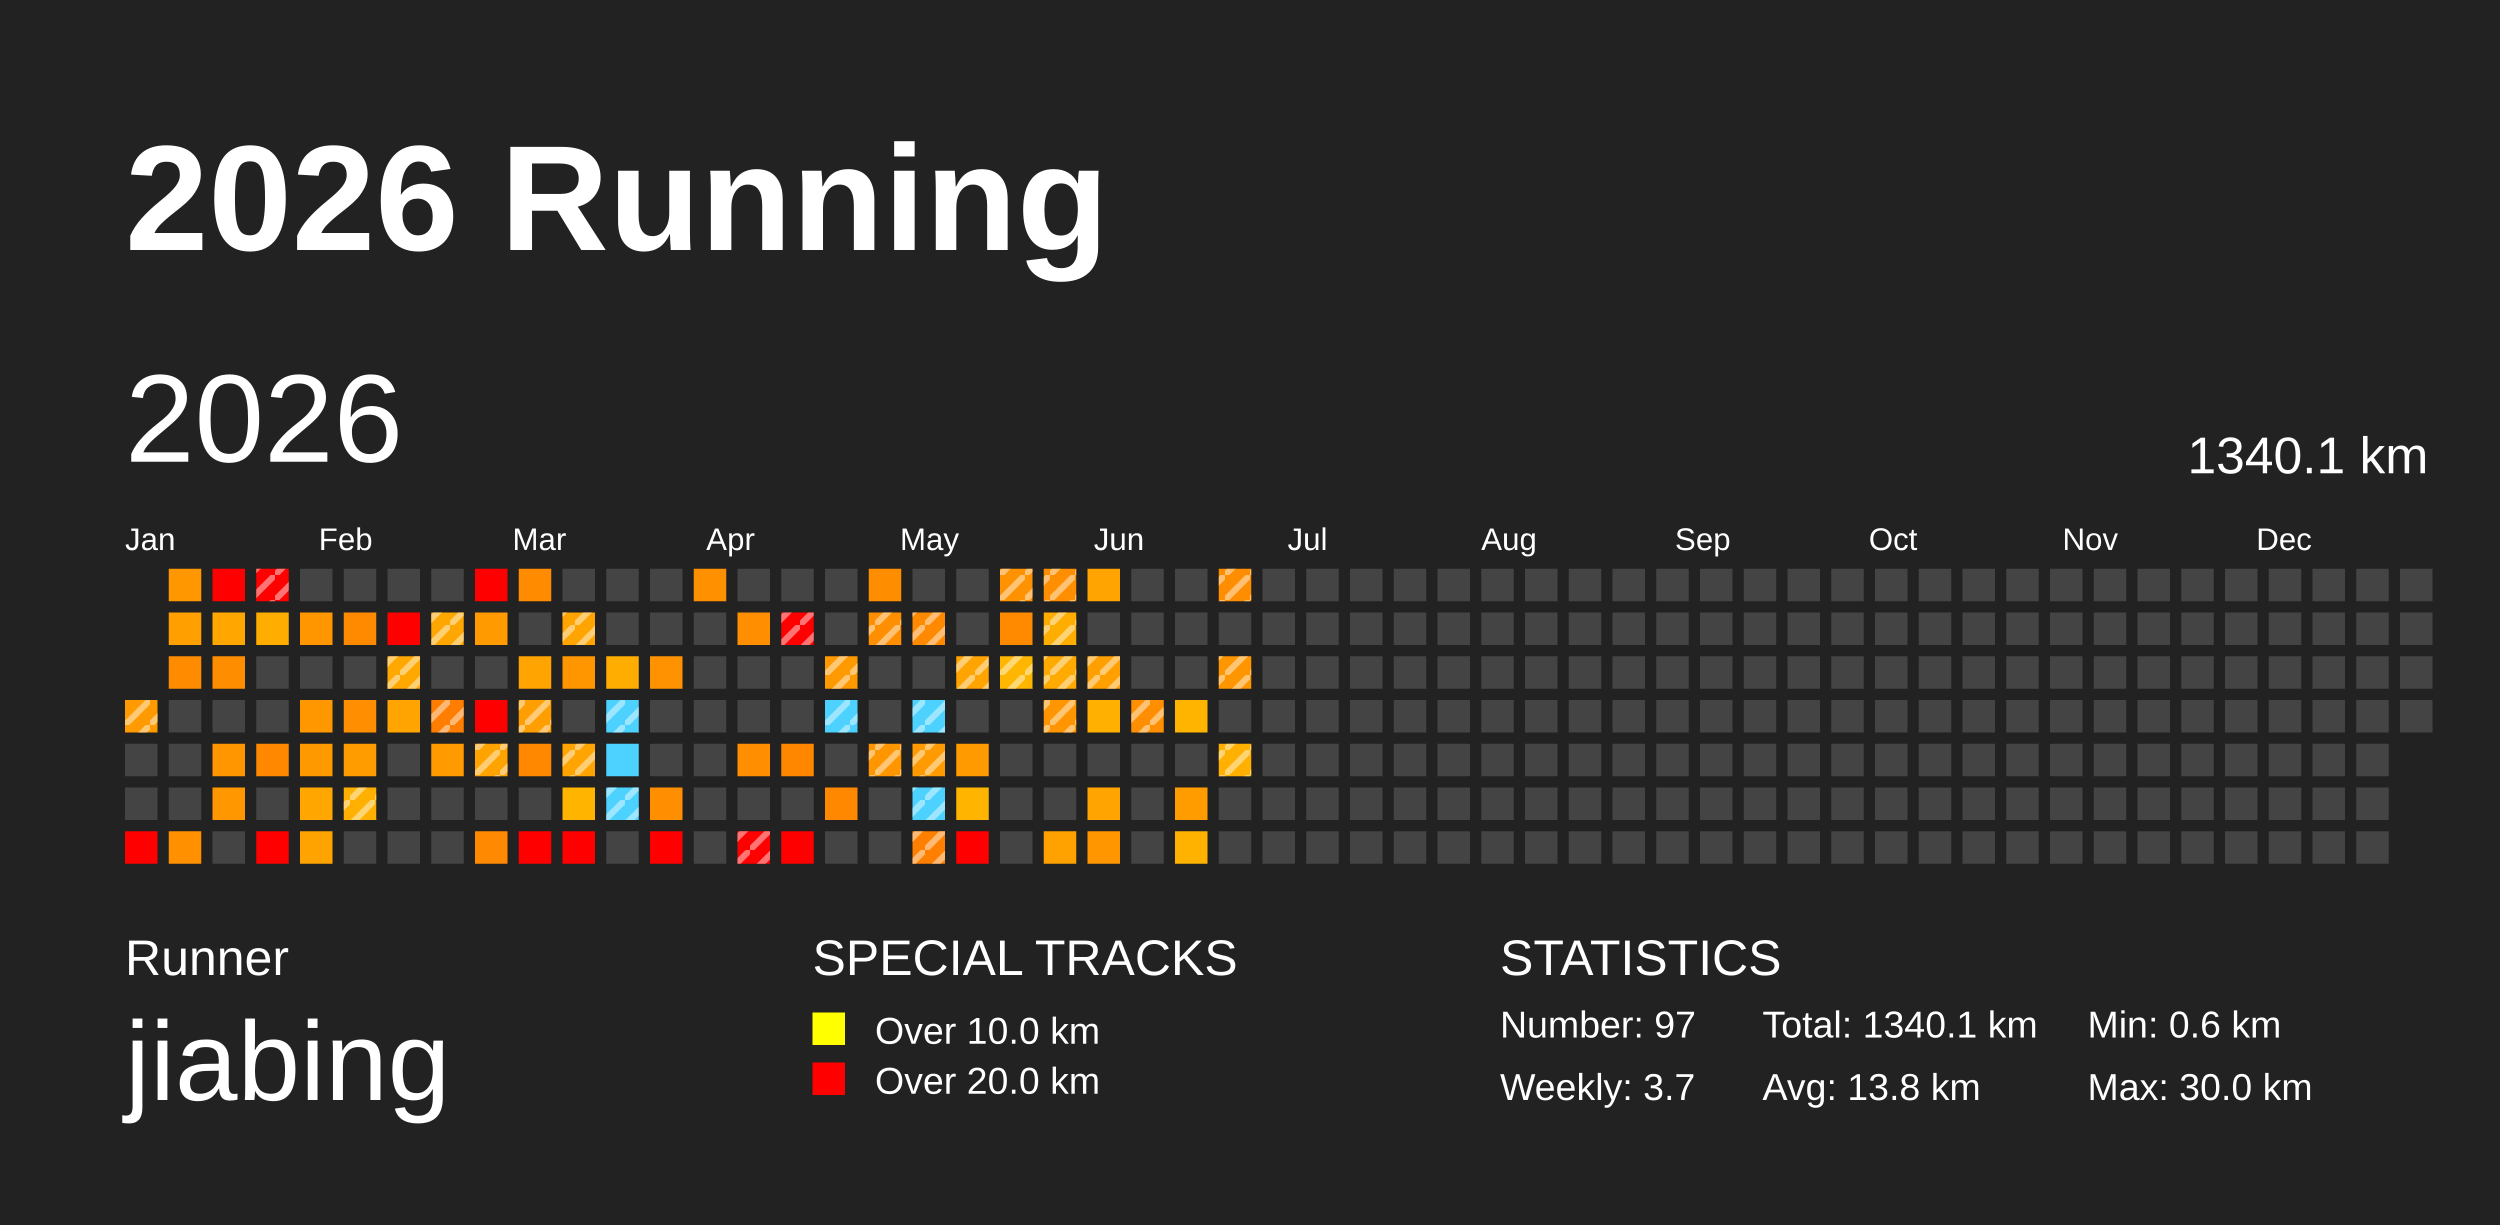
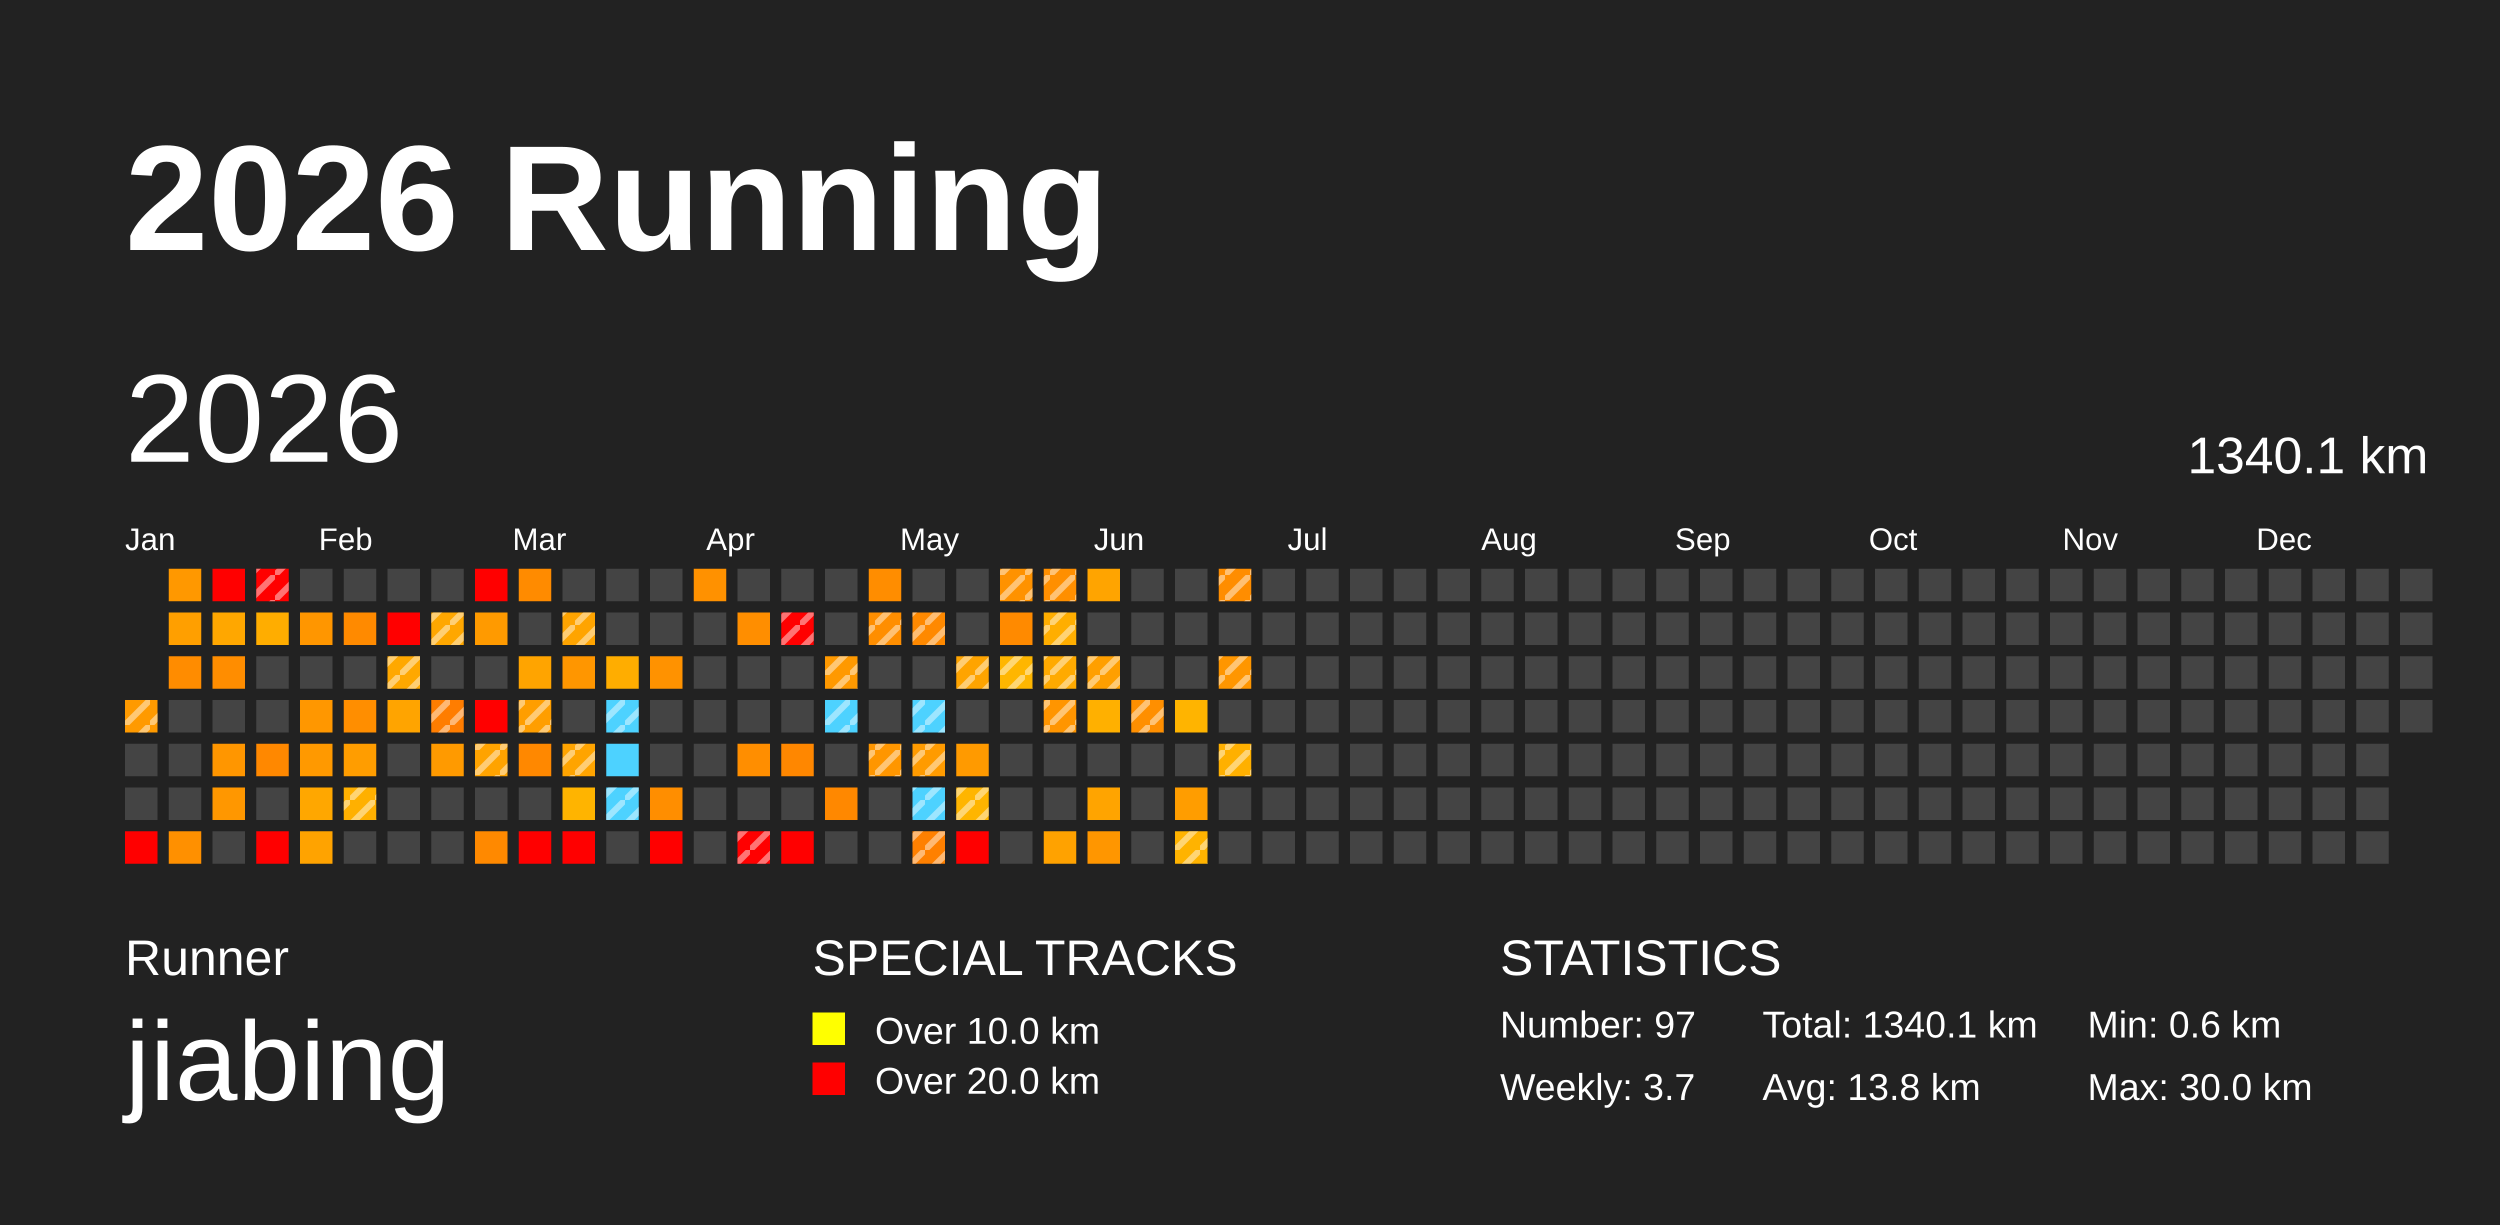
<svg xmlns="http://www.w3.org/2000/svg" baseProfile="full" height="98mm" version="1.1" viewBox="0,0,200,98" width="200mm">
  <defs>
    <pattern height="2" id="indoor-stripe" patternUnits="userSpaceOnUse" width="2">
      <line stroke="white" stroke-opacity="0.45" stroke-width="0.5" x1="0" x2="2" y1="2" y2="0" />
    </pattern>
  </defs>
  <rect fill="#222222" height="98" width="200" x="0" y="0" />
  <text fill="#FFFFFF" style="font-size:12px; font-family:Arial; font-weight:bold;" x="10" y="20">2026 Running</text>
  <text fill="#FFFFFF" style="font-size:4px; font-family:Arial" x="10" y="78">Runner</text>
  <text fill="#FFFFFF" style="font-size:9px; font-family:Arial" x="10" y="88">jiabing</text>
  <text fill="#FFFFFF" style="font-size:4px; font-family:Arial" x="65" y="78">SPECIAL TRACKS</text>
  <rect fill="yellow" height="2.6" width="2.6" x="65" y="81" />
  <text fill="#FFFFFF" style="font-size:3px; font-family:Arial" x="70" y="83.5">Over 10.0 km</text>
  <rect fill="red" height="2.6" width="2.6" x="65" y="85" />
  <text fill="#FFFFFF" style="font-size:3px; font-family:Arial" x="70" y="87.5">Over 20.0 km</text>
  <text fill="#FFFFFF" style="font-size:4px; font-family:Arial" x="120" y="78">STATISTICS</text>
  <text fill="#FFFFFF" style="font-size:3px; font-family:Arial" x="120" y="83">Number: 97</text>
  <text fill="#FFFFFF" style="font-size:3px; font-family:Arial" x="120" y="88">Weekly: 3.7</text>
  <text fill="#FFFFFF" style="font-size:3px; font-family:Arial" x="141" y="83">Total: 1340.1 km</text>
  <text fill="#FFFFFF" style="font-size:3px; font-family:Arial" x="141" y="88">Avg: 13.8 km</text>
  <text fill="#FFFFFF" style="font-size:3px; font-family:Arial" x="167" y="83">Min: 0.6 km</text>
  <text fill="#FFFFFF" style="font-size:3px; font-family:Arial" x="167" y="88">Max: 30.0 km</text>
  <text dominant-baseline="hanging" fill="#FFFFFF" style="font-size:10.0px; font-family:Arial;" x="10" y="30">2026</text>
  <text dominant-baseline="hanging" fill="#FFFFFF" style="font-size:4.125px; font-family:Arial;" x="175" y="35">1340.1 km</text>
  <text fill="#FFFFFF" style="font-size:2.5px; font-family:Arial" x="10.0" y="44">Jan</text>
  <text fill="#FFFFFF" style="font-size:2.5px; font-family:Arial" x="25.5" y="44">Feb</text>
  <text fill="#FFFFFF" style="font-size:2.5px; font-family:Arial" x="41.0" y="44">Mar</text>
  <text fill="#FFFFFF" style="font-size:2.5px; font-family:Arial" x="56.5" y="44">Apr</text>
  <text fill="#FFFFFF" style="font-size:2.5px; font-family:Arial" x="72.0" y="44">May</text>
  <text fill="#FFFFFF" style="font-size:2.5px; font-family:Arial" x="87.5" y="44">Jun</text>
  <text fill="#FFFFFF" style="font-size:2.5px; font-family:Arial" x="103.0" y="44">Jul</text>
  <text fill="#FFFFFF" style="font-size:2.5px; font-family:Arial" x="118.5" y="44">Aug</text>
  <text fill="#FFFFFF" style="font-size:2.5px; font-family:Arial" x="134.0" y="44">Sep</text>
  <text fill="#FFFFFF" style="font-size:2.5px; font-family:Arial" x="149.5" y="44">Oct</text>
  <text fill="#FFFFFF" style="font-size:2.5px; font-family:Arial" x="165.0" y="44">Nov</text>
  <text fill="#FFFFFF" style="font-size:2.5px; font-family:Arial" x="180.5" y="44">Dec</text>
  <rect fill="#ff9a00" height="2.6" width="2.6" x="10.0" y="56.0" />
  <rect fill="url(#indoor-stripe)" height="2.6" style="pointer-events: none;" width="2.6" x="10.0" y="56.0" />
  <rect fill="#444444" height="2.6" width="2.6" x="10.0" y="59.5" />
  <rect fill="#444444" height="2.6" width="2.6" x="10.0" y="63.0" />
  <rect fill="red" height="2.6" width="2.6" x="10.0" y="66.5" />
  <rect fill="#ff9800" height="2.6" width="2.6" x="13.5" y="45.5" />
  <rect fill="#ff9f00" height="2.6" width="2.6" x="13.5" y="49.0" />
  <rect fill="#ff8c00" height="2.6" width="2.6" x="13.5" y="52.5" />
  <rect fill="#444444" height="2.6" width="2.6" x="13.5" y="56.0" />
  <rect fill="#444444" height="2.6" width="2.6" x="13.5" y="59.5" />
  <rect fill="#444444" height="2.6" width="2.6" x="13.5" y="63.0" />
  <rect fill="#ff9000" height="2.6" width="2.6" x="13.5" y="66.5" />
  <rect fill="red" height="2.6" width="2.6" x="17.0" y="45.5" />
  <rect fill="#ffa700" height="2.6" width="2.6" x="17.0" y="49.0" />
  <rect fill="#ff8d00" height="2.6" width="2.6" x="17.0" y="52.5" />
  <rect fill="#444444" height="2.6" width="2.6" x="17.0" y="56.0" />
  <rect fill="#ff9600" height="2.6" width="2.6" x="17.0" y="59.5" />
  <rect fill="#ff9700" height="2.6" width="2.6" x="17.0" y="63.0" />
  <rect fill="#444444" height="2.6" width="2.6" x="17.0" y="66.5" />
  <rect fill="red" height="2.6" width="2.6" x="20.5" y="45.5" />
  <rect fill="url(#indoor-stripe)" height="2.6" style="pointer-events: none;" width="2.6" x="20.5" y="45.5" />
  <rect fill="#ffad00" height="2.6" width="2.6" x="20.5" y="49.0" />
  <rect fill="#444444" height="2.6" width="2.6" x="20.5" y="52.5" />
  <rect fill="#444444" height="2.6" width="2.6" x="20.5" y="56.0" />
  <rect fill="#ff8800" height="2.6" width="2.6" x="20.5" y="59.5" />
  <rect fill="#444444" height="2.6" width="2.6" x="20.5" y="63.0" />
  <rect fill="red" height="2.6" width="2.6" x="20.5" y="66.5" />
  <rect fill="#444444" height="2.6" width="2.6" x="24.0" y="45.5" />
  <rect fill="#ff9600" height="2.6" width="2.6" x="24.0" y="49.0" />
  <rect fill="#444444" height="2.6" width="2.6" x="24.0" y="52.5" />
  <rect fill="#ff9700" height="2.6" width="2.6" x="24.0" y="56.0" />
  <rect fill="#ff9900" height="2.6" width="2.6" x="24.0" y="59.5" />
  <rect fill="#ffa700" height="2.6" width="2.6" x="24.0" y="63.0" />
  <rect fill="#ffa300" height="2.6" width="2.6" x="24.0" y="66.5" />
  <rect fill="#444444" height="2.6" width="2.6" x="27.5" y="45.5" />
  <rect fill="#ff8a00" height="2.6" width="2.6" x="27.5" y="49.0" />
  <rect fill="#444444" height="2.6" width="2.6" x="27.5" y="52.5" />
  <rect fill="#ff8e00" height="2.6" width="2.6" x="27.5" y="56.0" />
  <rect fill="#ff9d00" height="2.6" width="2.6" x="27.5" y="59.5" />
  <rect fill="#ffb000" height="2.6" width="2.6" x="27.5" y="63.0" />
  <rect fill="url(#indoor-stripe)" height="2.6" style="pointer-events: none;" width="2.6" x="27.5" y="63.0" />
  <rect fill="#444444" height="2.6" width="2.6" x="27.5" y="66.5" />
  <rect fill="#444444" height="2.6" width="2.6" x="31.0" y="45.5" />
  <rect fill="red" height="2.6" width="2.6" x="31.0" y="49.0" />
  <rect fill="#ffa800" height="2.6" width="2.6" x="31.0" y="52.5" />
  <rect fill="url(#indoor-stripe)" height="2.6" style="pointer-events: none;" width="2.6" x="31.0" y="52.5" />
  <rect fill="#ffa400" height="2.6" width="2.6" x="31.0" y="56.0" />
  <rect fill="#444444" height="2.6" width="2.6" x="31.0" y="59.5" />
  <rect fill="#444444" height="2.6" width="2.6" x="31.0" y="63.0" />
  <rect fill="#444444" height="2.6" width="2.6" x="31.0" y="66.5" />
  <rect fill="#444444" height="2.6" width="2.6" x="34.5" y="45.5" />
  <rect fill="#ffa700" height="2.6" width="2.6" x="34.5" y="49.0" />
  <rect fill="url(#indoor-stripe)" height="2.6" style="pointer-events: none;" width="2.6" x="34.5" y="49.0" />
  <rect fill="#444444" height="2.6" width="2.6" x="34.5" y="52.5" />
  <rect fill="#ff7d00" height="2.6" width="2.6" x="34.5" y="56.0" />
  <rect fill="url(#indoor-stripe)" height="2.6" style="pointer-events: none;" width="2.6" x="34.5" y="56.0" />
  <rect fill="#ff9a00" height="2.6" width="2.6" x="34.5" y="59.5" />
  <rect fill="#444444" height="2.6" width="2.6" x="34.5" y="63.0" />
  <rect fill="#444444" height="2.6" width="2.6" x="34.5" y="66.5" />
  <rect fill="red" height="2.6" width="2.6" x="38.0" y="45.5" />
  <rect fill="#ff9a00" height="2.6" width="2.6" x="38.0" y="49.0" />
  <rect fill="#444444" height="2.6" width="2.6" x="38.0" y="52.5" />
  <rect fill="red" height="2.6" width="2.6" x="38.0" y="56.0" />
  <rect fill="#ffa300" height="2.6" width="2.6" x="38.0" y="59.5" />
  <rect fill="url(#indoor-stripe)" height="2.6" style="pointer-events: none;" width="2.6" x="38.0" y="59.5" />
  <rect fill="#444444" height="2.6" width="2.6" x="38.0" y="63.0" />
  <rect fill="#ff8900" height="2.6" width="2.6" x="38.0" y="66.5" />
  <rect fill="#ff8b00" height="2.6" width="2.6" x="41.5" y="45.5" />
  <rect fill="#444444" height="2.6" width="2.6" x="41.5" y="49.0" />
  <rect fill="#ffa400" height="2.6" width="2.6" x="41.5" y="52.5" />
  <rect fill="#ff9e00" height="2.6" width="2.6" x="41.5" y="56.0" />
  <rect fill="url(#indoor-stripe)" height="2.6" style="pointer-events: none;" width="2.6" x="41.5" y="56.0" />
  <rect fill="#ff8800" height="2.6" width="2.6" x="41.5" y="59.5" />
  <rect fill="#444444" height="2.6" width="2.6" x="41.5" y="63.0" />
  <rect fill="red" height="2.6" width="2.6" x="41.5" y="66.5" />
  <rect fill="#444444" height="2.6" width="2.6" x="45.0" y="45.5" />
  <rect fill="#ffa400" height="2.6" width="2.6" x="45.0" y="49.0" />
  <rect fill="url(#indoor-stripe)" height="2.6" style="pointer-events: none;" width="2.6" x="45.0" y="49.0" />
  <rect fill="#ff9600" height="2.6" width="2.6" x="45.0" y="52.5" />
  <rect fill="#444444" height="2.6" width="2.6" x="45.0" y="56.0" />
  <rect fill="#ffa400" height="2.6" width="2.6" x="45.0" y="59.5" />
  <rect fill="url(#indoor-stripe)" height="2.6" style="pointer-events: none;" width="2.6" x="45.0" y="59.5" />
  <rect fill="#ffb400" height="2.6" width="2.6" x="45.0" y="63.0" />
  <rect fill="red" height="2.6" width="2.6" x="45.0" y="66.5" />
  <rect fill="#444444" height="2.6" width="2.6" x="48.5" y="45.5" />
  <rect fill="#444444" height="2.6" width="2.6" x="48.5" y="49.0" />
  <rect fill="#ffad00" height="2.6" width="2.6" x="48.5" y="52.5" />
  <rect fill="#4dd2ff" height="2.6" width="2.6" x="48.5" y="56.0" />
  <rect fill="url(#indoor-stripe)" height="2.6" style="pointer-events: none;" width="2.6" x="48.5" y="56.0" />
  <rect fill="#4dd2ff" height="2.6" width="2.6" x="48.5" y="59.5" />
  <rect fill="#4dd2ff" height="2.6" width="2.6" x="48.5" y="63.0" />
  <rect fill="url(#indoor-stripe)" height="2.6" style="pointer-events: none;" width="2.6" x="48.5" y="63.0" />
  <rect fill="#444444" height="2.6" width="2.6" x="48.5" y="66.5" />
  <rect fill="#444444" height="2.6" width="2.6" x="52.0" y="45.5" />
  <rect fill="#444444" height="2.6" width="2.6" x="52.0" y="49.0" />
  <rect fill="#ff9200" height="2.6" width="2.6" x="52.0" y="52.5" />
  <rect fill="#444444" height="2.6" width="2.6" x="52.0" y="56.0" />
  <rect fill="#444444" height="2.6" width="2.6" x="52.0" y="59.5" />
  <rect fill="#ff8e00" height="2.6" width="2.6" x="52.0" y="63.0" />
  <rect fill="red" height="2.6" width="2.6" x="52.0" y="66.5" />
  <rect fill="#ff9100" height="2.6" width="2.6" x="55.5" y="45.5" />
  <rect fill="#444444" height="2.6" width="2.6" x="55.5" y="49.0" />
  <rect fill="#444444" height="2.6" width="2.6" x="55.5" y="52.5" />
  <rect fill="#444444" height="2.6" width="2.6" x="55.5" y="56.0" />
  <rect fill="#444444" height="2.6" width="2.6" x="55.5" y="59.5" />
  <rect fill="#444444" height="2.6" width="2.6" x="55.5" y="63.0" />
  <rect fill="#444444" height="2.6" width="2.6" x="55.5" y="66.5" />
  <rect fill="#444444" height="2.6" width="2.6" x="59.0" y="45.5" />
  <rect fill="#ff8e00" height="2.6" width="2.6" x="59.0" y="49.0" />
  <rect fill="#444444" height="2.6" width="2.6" x="59.0" y="52.5" />
  <rect fill="#444444" height="2.6" width="2.6" x="59.0" y="56.0" />
  <rect fill="#ff8e00" height="2.6" width="2.6" x="59.0" y="59.5" />
  <rect fill="#444444" height="2.6" width="2.6" x="59.0" y="63.0" />
  <rect fill="red" height="2.6" width="2.6" x="59.0" y="66.5" />
  <rect fill="url(#indoor-stripe)" height="2.6" style="pointer-events: none;" width="2.6" x="59.0" y="66.5" />
  <rect fill="#444444" height="2.6" width="2.6" x="62.5" y="45.5" />
  <rect fill="red" height="2.6" width="2.6" x="62.5" y="49.0" />
  <rect fill="url(#indoor-stripe)" height="2.6" style="pointer-events: none;" width="2.6" x="62.5" y="49.0" />
  <rect fill="#444444" height="2.6" width="2.6" x="62.5" y="52.5" />
  <rect fill="#444444" height="2.6" width="2.6" x="62.5" y="56.0" />
  <rect fill="#ff8700" height="2.6" width="2.6" x="62.5" y="59.5" />
  <rect fill="#444444" height="2.6" width="2.6" x="62.5" y="63.0" />
  <rect fill="red" height="2.6" width="2.6" x="62.5" y="66.5" />
  <rect fill="#444444" height="2.6" width="2.6" x="66.0" y="45.5" />
  <rect fill="#444444" height="2.6" width="2.6" x="66.0" y="49.0" />
  <rect fill="#ff9900" height="2.6" width="2.6" x="66.0" y="52.5" />
  <rect fill="url(#indoor-stripe)" height="2.6" style="pointer-events: none;" width="2.6" x="66.0" y="52.5" />
  <rect fill="#4dd2ff" height="2.6" width="2.6" x="66.0" y="56.0" />
  <rect fill="url(#indoor-stripe)" height="2.6" style="pointer-events: none;" width="2.6" x="66.0" y="56.0" />
  <rect fill="#444444" height="2.6" width="2.6" x="66.0" y="59.5" />
  <rect fill="#ff8800" height="2.6" width="2.6" x="66.0" y="63.0" />
  <rect fill="#444444" height="2.6" width="2.6" x="66.0" y="66.5" />
  <rect fill="#ff8d00" height="2.6" width="2.6" x="69.5" y="45.5" />
  <rect fill="#ff8e00" height="2.6" width="2.6" x="69.5" y="49.0" />
  <rect fill="url(#indoor-stripe)" height="2.6" style="pointer-events: none;" width="2.6" x="69.5" y="49.0" />
  <rect fill="#444444" height="2.6" width="2.6" x="69.5" y="52.5" />
  <rect fill="#444444" height="2.6" width="2.6" x="69.5" y="56.0" />
  <rect fill="#ff9600" height="2.6" width="2.6" x="69.5" y="59.5" />
  <rect fill="url(#indoor-stripe)" height="2.6" style="pointer-events: none;" width="2.6" x="69.5" y="59.5" />
  <rect fill="#444444" height="2.6" width="2.6" x="69.5" y="63.0" />
  <rect fill="#444444" height="2.6" width="2.6" x="69.5" y="66.5" />
  <rect fill="#444444" height="2.6" width="2.6" x="73.0" y="45.5" />
  <rect fill="#ff8900" height="2.6" width="2.6" x="73.0" y="49.0" />
  <rect fill="url(#indoor-stripe)" height="2.6" style="pointer-events: none;" width="2.6" x="73.0" y="49.0" />
  <rect fill="#444444" height="2.6" width="2.6" x="73.0" y="52.5" />
  <rect fill="#4dd2ff" height="2.6" width="2.6" x="73.0" y="56.0" />
  <rect fill="url(#indoor-stripe)" height="2.6" style="pointer-events: none;" width="2.6" x="73.0" y="56.0" />
  <rect fill="#ff9b00" height="2.6" width="2.6" x="73.0" y="59.5" />
  <rect fill="url(#indoor-stripe)" height="2.6" style="pointer-events: none;" width="2.6" x="73.0" y="59.5" />
  <rect fill="#4dd2ff" height="2.6" width="2.6" x="73.0" y="63.0" />
  <rect fill="url(#indoor-stripe)" height="2.6" style="pointer-events: none;" width="2.6" x="73.0" y="63.0" />
  <rect fill="#ff8000" height="2.6" width="2.6" x="73.0" y="66.5" />
  <rect fill="url(#indoor-stripe)" height="2.6" style="pointer-events: none;" width="2.6" x="73.0" y="66.5" />
  <rect fill="#444444" height="2.6" width="2.6" x="76.5" y="45.5" />
  <rect fill="#444444" height="2.6" width="2.6" x="76.5" y="49.0" />
  <rect fill="#ffa400" height="2.6" width="2.6" x="76.5" y="52.5" />
  <rect fill="url(#indoor-stripe)" height="2.6" style="pointer-events: none;" width="2.6" x="76.5" y="52.5" />
  <rect fill="#444444" height="2.6" width="2.6" x="76.5" y="56.0" />
  <rect fill="#ff9a00" height="2.6" width="2.6" x="76.5" y="59.5" />
  <rect fill="#ffb500" height="2.6" width="2.6" x="76.5" y="63.0" />
+   <rect fill="url(#indoor-stripe)" height="2.6" style="pointer-events: none;" width="2.6" x="76.5" y="63.0" />
  <rect fill="red" height="2.6" width="2.6" x="76.5" y="66.5" />
  <rect fill="#ff9200" height="2.6" width="2.6" x="80.0" y="45.5" />
  <rect fill="url(#indoor-stripe)" height="2.6" style="pointer-events: none;" width="2.6" x="80.0" y="45.5" />
  <rect fill="#ff8a00" height="2.6" width="2.6" x="80.0" y="49.0" />
  <rect fill="#ffb600" height="2.6" width="2.6" x="80.0" y="52.5" />
  <rect fill="url(#indoor-stripe)" height="2.6" style="pointer-events: none;" width="2.6" x="80.0" y="52.5" />
  <rect fill="#444444" height="2.6" width="2.6" x="80.0" y="56.0" />
  <rect fill="#444444" height="2.6" width="2.6" x="80.0" y="59.5" />
  <rect fill="#444444" height="2.6" width="2.6" x="80.0" y="63.0" />
  <rect fill="#444444" height="2.6" width="2.6" x="80.0" y="66.5" />
  <rect fill="#ff8f00" height="2.6" width="2.6" x="83.5" y="45.5" />
  <rect fill="url(#indoor-stripe)" height="2.6" style="pointer-events: none;" width="2.6" x="83.5" y="45.5" />
  <rect fill="#ffae00" height="2.6" width="2.6" x="83.5" y="49.0" />
  <rect fill="url(#indoor-stripe)" height="2.6" style="pointer-events: none;" width="2.6" x="83.5" y="49.0" />
  <rect fill="#ffaa00" height="2.6" width="2.6" x="83.5" y="52.5" />
  <rect fill="url(#indoor-stripe)" height="2.6" style="pointer-events: none;" width="2.6" x="83.5" y="52.5" />
  <rect fill="#ff9500" height="2.6" width="2.6" x="83.5" y="56.0" />
  <rect fill="url(#indoor-stripe)" height="2.6" style="pointer-events: none;" width="2.6" x="83.5" y="56.0" />
  <rect fill="#444444" height="2.6" width="2.6" x="83.5" y="59.5" />
  <rect fill="#444444" height="2.6" width="2.6" x="83.5" y="63.0" />
  <rect fill="#ffa200" height="2.6" width="2.6" x="83.5" y="66.5" />
  <rect fill="#ffa400" height="2.6" width="2.6" x="87.0" y="45.5" />
  <rect fill="#444444" height="2.6" width="2.6" x="87.0" y="49.0" />
  <rect fill="#ff9f00" height="2.6" width="2.6" x="87.0" y="52.5" />
  <rect fill="url(#indoor-stripe)" height="2.6" style="pointer-events: none;" width="2.6" x="87.0" y="52.5" />
  <rect fill="#ffb000" height="2.6" width="2.6" x="87.0" y="56.0" />
  <rect fill="#444444" height="2.6" width="2.6" x="87.0" y="59.5" />
  <rect fill="#ffa400" height="2.6" width="2.6" x="87.0" y="63.0" />
  <rect fill="#ff9600" height="2.6" width="2.6" x="87.0" y="66.5" />
  <rect fill="#444444" height="2.6" width="2.6" x="90.5" y="45.5" />
  <rect fill="#444444" height="2.6" width="2.6" x="90.5" y="49.0" />
  <rect fill="#444444" height="2.6" width="2.6" x="90.5" y="52.5" />
  <rect fill="#ff8f00" height="2.6" width="2.6" x="90.5" y="56.0" />
  <rect fill="url(#indoor-stripe)" height="2.6" style="pointer-events: none;" width="2.6" x="90.5" y="56.0" />
  <rect fill="#444444" height="2.6" width="2.6" x="90.5" y="59.5" />
  <rect fill="#444444" height="2.6" width="2.6" x="90.5" y="63.0" />
  <rect fill="#444444" height="2.6" width="2.6" x="90.5" y="66.5" />
  <rect fill="#444444" height="2.6" width="2.6" x="94.0" y="45.5" />
  <rect fill="#444444" height="2.6" width="2.6" x="94.0" y="49.0" />
  <rect fill="#444444" height="2.6" width="2.6" x="94.0" y="52.5" />
  <rect fill="#ffb400" height="2.6" width="2.6" x="94.0" y="56.0" />
  <rect fill="#444444" height="2.6" width="2.6" x="94.0" y="59.5" />
  <rect fill="#ff9d00" height="2.6" width="2.6" x="94.0" y="63.0" />
  <rect fill="#ffb300" height="2.6" width="2.6" x="94.0" y="66.5" />
+   <rect fill="url(#indoor-stripe)" height="2.6" style="pointer-events: none;" width="2.6" x="94.0" y="66.5" />
  <rect fill="#ff8d00" height="2.6" width="2.6" x="97.5" y="45.5" />
  <rect fill="url(#indoor-stripe)" height="2.6" style="pointer-events: none;" width="2.6" x="97.5" y="45.5" />
  <rect fill="#444444" height="2.6" width="2.6" x="97.5" y="49.0" />
  <rect fill="#ff9600" height="2.6" width="2.6" x="97.5" y="52.5" />
  <rect fill="url(#indoor-stripe)" height="2.6" style="pointer-events: none;" width="2.6" x="97.5" y="52.5" />
  <rect fill="#444444" height="2.6" width="2.6" x="97.5" y="56.0" />
  <rect fill="#ffb000" height="2.6" width="2.6" x="97.5" y="59.5" />
  <rect fill="url(#indoor-stripe)" height="2.6" style="pointer-events: none;" width="2.6" x="97.5" y="59.5" />
  <rect fill="#444444" height="2.6" width="2.6" x="97.5" y="63.0" />
  <rect fill="#444444" height="2.6" width="2.6" x="97.5" y="66.5" />
  <rect fill="#444444" height="2.6" width="2.6" x="101.0" y="45.5" />
  <rect fill="#444444" height="2.6" width="2.6" x="101.0" y="49.0" />
  <rect fill="#444444" height="2.6" width="2.6" x="101.0" y="52.5" />
  <rect fill="#444444" height="2.6" width="2.6" x="101.0" y="56.0" />
  <rect fill="#444444" height="2.6" width="2.6" x="101.0" y="59.5" />
  <rect fill="#444444" height="2.6" width="2.6" x="101.0" y="63.0" />
  <rect fill="#444444" height="2.6" width="2.6" x="101.0" y="66.5" />
  <rect fill="#444444" height="2.6" width="2.6" x="104.5" y="45.5" />
  <rect fill="#444444" height="2.6" width="2.6" x="104.5" y="49.0" />
  <rect fill="#444444" height="2.6" width="2.6" x="104.5" y="52.5" />
  <rect fill="#444444" height="2.6" width="2.6" x="104.5" y="56.0" />
  <rect fill="#444444" height="2.6" width="2.6" x="104.5" y="59.5" />
  <rect fill="#444444" height="2.6" width="2.6" x="104.5" y="63.0" />
  <rect fill="#444444" height="2.6" width="2.6" x="104.5" y="66.5" />
  <rect fill="#444444" height="2.6" width="2.6" x="108.0" y="45.5" />
  <rect fill="#444444" height="2.6" width="2.6" x="108.0" y="49.0" />
  <rect fill="#444444" height="2.6" width="2.6" x="108.0" y="52.5" />
  <rect fill="#444444" height="2.6" width="2.6" x="108.0" y="56.0" />
  <rect fill="#444444" height="2.6" width="2.6" x="108.0" y="59.5" />
  <rect fill="#444444" height="2.6" width="2.6" x="108.0" y="63.0" />
  <rect fill="#444444" height="2.6" width="2.6" x="108.0" y="66.5" />
  <rect fill="#444444" height="2.6" width="2.6" x="111.5" y="45.5" />
  <rect fill="#444444" height="2.6" width="2.6" x="111.5" y="49.0" />
  <rect fill="#444444" height="2.6" width="2.6" x="111.5" y="52.5" />
  <rect fill="#444444" height="2.6" width="2.6" x="111.5" y="56.0" />
  <rect fill="#444444" height="2.6" width="2.6" x="111.5" y="59.5" />
  <rect fill="#444444" height="2.6" width="2.6" x="111.5" y="63.0" />
  <rect fill="#444444" height="2.6" width="2.6" x="111.5" y="66.5" />
  <rect fill="#444444" height="2.6" width="2.6" x="115.0" y="45.5" />
  <rect fill="#444444" height="2.6" width="2.6" x="115.0" y="49.0" />
  <rect fill="#444444" height="2.6" width="2.6" x="115.0" y="52.5" />
  <rect fill="#444444" height="2.6" width="2.6" x="115.0" y="56.0" />
  <rect fill="#444444" height="2.6" width="2.6" x="115.0" y="59.5" />
  <rect fill="#444444" height="2.6" width="2.6" x="115.0" y="63.0" />
  <rect fill="#444444" height="2.6" width="2.6" x="115.0" y="66.5" />
  <rect fill="#444444" height="2.6" width="2.6" x="118.5" y="45.5" />
  <rect fill="#444444" height="2.6" width="2.6" x="118.5" y="49.0" />
  <rect fill="#444444" height="2.6" width="2.6" x="118.5" y="52.5" />
  <rect fill="#444444" height="2.6" width="2.6" x="118.5" y="56.0" />
  <rect fill="#444444" height="2.6" width="2.6" x="118.5" y="59.5" />
  <rect fill="#444444" height="2.6" width="2.6" x="118.5" y="63.0" />
  <rect fill="#444444" height="2.6" width="2.6" x="118.5" y="66.5" />
  <rect fill="#444444" height="2.6" width="2.6" x="122.0" y="45.5" />
  <rect fill="#444444" height="2.6" width="2.6" x="122.0" y="49.0" />
  <rect fill="#444444" height="2.6" width="2.6" x="122.0" y="52.5" />
  <rect fill="#444444" height="2.6" width="2.6" x="122.0" y="56.0" />
  <rect fill="#444444" height="2.6" width="2.6" x="122.0" y="59.5" />
  <rect fill="#444444" height="2.6" width="2.6" x="122.0" y="63.0" />
  <rect fill="#444444" height="2.6" width="2.6" x="122.0" y="66.5" />
  <rect fill="#444444" height="2.6" width="2.6" x="125.5" y="45.5" />
  <rect fill="#444444" height="2.6" width="2.6" x="125.5" y="49.0" />
  <rect fill="#444444" height="2.6" width="2.6" x="125.5" y="52.5" />
  <rect fill="#444444" height="2.6" width="2.6" x="125.5" y="56.0" />
  <rect fill="#444444" height="2.6" width="2.6" x="125.5" y="59.5" />
  <rect fill="#444444" height="2.6" width="2.6" x="125.5" y="63.0" />
  <rect fill="#444444" height="2.6" width="2.6" x="125.5" y="66.5" />
  <rect fill="#444444" height="2.6" width="2.6" x="129.0" y="45.5" />
  <rect fill="#444444" height="2.6" width="2.6" x="129.0" y="49.0" />
  <rect fill="#444444" height="2.6" width="2.6" x="129.0" y="52.5" />
  <rect fill="#444444" height="2.6" width="2.6" x="129.0" y="56.0" />
  <rect fill="#444444" height="2.6" width="2.6" x="129.0" y="59.5" />
  <rect fill="#444444" height="2.6" width="2.6" x="129.0" y="63.0" />
  <rect fill="#444444" height="2.6" width="2.6" x="129.0" y="66.5" />
  <rect fill="#444444" height="2.6" width="2.6" x="132.5" y="45.5" />
  <rect fill="#444444" height="2.6" width="2.6" x="132.5" y="49.0" />
  <rect fill="#444444" height="2.6" width="2.6" x="132.5" y="52.5" />
  <rect fill="#444444" height="2.6" width="2.6" x="132.5" y="56.0" />
  <rect fill="#444444" height="2.6" width="2.6" x="132.5" y="59.5" />
  <rect fill="#444444" height="2.6" width="2.6" x="132.5" y="63.0" />
  <rect fill="#444444" height="2.6" width="2.6" x="132.5" y="66.5" />
  <rect fill="#444444" height="2.6" width="2.6" x="136.0" y="45.5" />
  <rect fill="#444444" height="2.6" width="2.6" x="136.0" y="49.0" />
  <rect fill="#444444" height="2.6" width="2.6" x="136.0" y="52.5" />
  <rect fill="#444444" height="2.6" width="2.6" x="136.0" y="56.0" />
  <rect fill="#444444" height="2.6" width="2.6" x="136.0" y="59.5" />
  <rect fill="#444444" height="2.6" width="2.6" x="136.0" y="63.0" />
  <rect fill="#444444" height="2.6" width="2.6" x="136.0" y="66.5" />
  <rect fill="#444444" height="2.6" width="2.6" x="139.5" y="45.5" />
  <rect fill="#444444" height="2.6" width="2.6" x="139.5" y="49.0" />
  <rect fill="#444444" height="2.6" width="2.6" x="139.5" y="52.5" />
  <rect fill="#444444" height="2.6" width="2.6" x="139.5" y="56.0" />
  <rect fill="#444444" height="2.6" width="2.6" x="139.5" y="59.5" />
  <rect fill="#444444" height="2.6" width="2.6" x="139.5" y="63.0" />
  <rect fill="#444444" height="2.6" width="2.6" x="139.5" y="66.5" />
  <rect fill="#444444" height="2.6" width="2.6" x="143.0" y="45.5" />
  <rect fill="#444444" height="2.6" width="2.6" x="143.0" y="49.0" />
  <rect fill="#444444" height="2.6" width="2.6" x="143.0" y="52.5" />
  <rect fill="#444444" height="2.6" width="2.6" x="143.0" y="56.0" />
  <rect fill="#444444" height="2.6" width="2.6" x="143.0" y="59.5" />
  <rect fill="#444444" height="2.6" width="2.6" x="143.0" y="63.0" />
  <rect fill="#444444" height="2.6" width="2.6" x="143.0" y="66.5" />
  <rect fill="#444444" height="2.6" width="2.6" x="146.5" y="45.5" />
  <rect fill="#444444" height="2.6" width="2.6" x="146.5" y="49.0" />
  <rect fill="#444444" height="2.6" width="2.6" x="146.5" y="52.5" />
  <rect fill="#444444" height="2.6" width="2.6" x="146.5" y="56.0" />
  <rect fill="#444444" height="2.6" width="2.6" x="146.5" y="59.5" />
  <rect fill="#444444" height="2.6" width="2.6" x="146.5" y="63.0" />
  <rect fill="#444444" height="2.6" width="2.6" x="146.5" y="66.5" />
  <rect fill="#444444" height="2.6" width="2.6" x="150.0" y="45.5" />
  <rect fill="#444444" height="2.6" width="2.6" x="150.0" y="49.0" />
  <rect fill="#444444" height="2.6" width="2.6" x="150.0" y="52.5" />
  <rect fill="#444444" height="2.6" width="2.6" x="150.0" y="56.0" />
  <rect fill="#444444" height="2.6" width="2.6" x="150.0" y="59.5" />
  <rect fill="#444444" height="2.6" width="2.6" x="150.0" y="63.0" />
  <rect fill="#444444" height="2.6" width="2.6" x="150.0" y="66.5" />
  <rect fill="#444444" height="2.6" width="2.6" x="153.5" y="45.5" />
  <rect fill="#444444" height="2.6" width="2.6" x="153.5" y="49.0" />
  <rect fill="#444444" height="2.6" width="2.6" x="153.5" y="52.5" />
  <rect fill="#444444" height="2.6" width="2.6" x="153.5" y="56.0" />
  <rect fill="#444444" height="2.6" width="2.6" x="153.5" y="59.5" />
  <rect fill="#444444" height="2.6" width="2.6" x="153.5" y="63.0" />
  <rect fill="#444444" height="2.6" width="2.6" x="153.5" y="66.5" />
  <rect fill="#444444" height="2.6" width="2.6" x="157.0" y="45.5" />
  <rect fill="#444444" height="2.6" width="2.6" x="157.0" y="49.0" />
  <rect fill="#444444" height="2.6" width="2.6" x="157.0" y="52.5" />
  <rect fill="#444444" height="2.6" width="2.6" x="157.0" y="56.0" />
  <rect fill="#444444" height="2.6" width="2.6" x="157.0" y="59.5" />
  <rect fill="#444444" height="2.6" width="2.6" x="157.0" y="63.0" />
  <rect fill="#444444" height="2.6" width="2.6" x="157.0" y="66.5" />
  <rect fill="#444444" height="2.6" width="2.6" x="160.5" y="45.5" />
  <rect fill="#444444" height="2.6" width="2.6" x="160.5" y="49.0" />
  <rect fill="#444444" height="2.6" width="2.6" x="160.5" y="52.5" />
  <rect fill="#444444" height="2.6" width="2.6" x="160.5" y="56.0" />
  <rect fill="#444444" height="2.6" width="2.6" x="160.5" y="59.5" />
  <rect fill="#444444" height="2.6" width="2.6" x="160.5" y="63.0" />
  <rect fill="#444444" height="2.6" width="2.6" x="160.5" y="66.5" />
  <rect fill="#444444" height="2.6" width="2.6" x="164.0" y="45.5" />
  <rect fill="#444444" height="2.6" width="2.6" x="164.0" y="49.0" />
  <rect fill="#444444" height="2.6" width="2.6" x="164.0" y="52.5" />
  <rect fill="#444444" height="2.6" width="2.6" x="164.0" y="56.0" />
  <rect fill="#444444" height="2.6" width="2.6" x="164.0" y="59.5" />
  <rect fill="#444444" height="2.6" width="2.6" x="164.0" y="63.0" />
  <rect fill="#444444" height="2.6" width="2.6" x="164.0" y="66.5" />
  <rect fill="#444444" height="2.6" width="2.6" x="167.5" y="45.5" />
  <rect fill="#444444" height="2.6" width="2.6" x="167.5" y="49.0" />
  <rect fill="#444444" height="2.6" width="2.6" x="167.5" y="52.5" />
  <rect fill="#444444" height="2.6" width="2.6" x="167.5" y="56.0" />
  <rect fill="#444444" height="2.6" width="2.6" x="167.5" y="59.5" />
  <rect fill="#444444" height="2.6" width="2.6" x="167.5" y="63.0" />
  <rect fill="#444444" height="2.6" width="2.6" x="167.5" y="66.5" />
  <rect fill="#444444" height="2.6" width="2.6" x="171.0" y="45.5" />
  <rect fill="#444444" height="2.6" width="2.6" x="171.0" y="49.0" />
  <rect fill="#444444" height="2.6" width="2.6" x="171.0" y="52.5" />
  <rect fill="#444444" height="2.6" width="2.6" x="171.0" y="56.0" />
  <rect fill="#444444" height="2.6" width="2.6" x="171.0" y="59.5" />
  <rect fill="#444444" height="2.6" width="2.6" x="171.0" y="63.0" />
  <rect fill="#444444" height="2.6" width="2.6" x="171.0" y="66.5" />
  <rect fill="#444444" height="2.6" width="2.6" x="174.5" y="45.5" />
  <rect fill="#444444" height="2.6" width="2.6" x="174.5" y="49.0" />
  <rect fill="#444444" height="2.6" width="2.6" x="174.5" y="52.5" />
  <rect fill="#444444" height="2.6" width="2.6" x="174.5" y="56.0" />
  <rect fill="#444444" height="2.6" width="2.6" x="174.5" y="59.5" />
  <rect fill="#444444" height="2.6" width="2.6" x="174.5" y="63.0" />
  <rect fill="#444444" height="2.6" width="2.6" x="174.5" y="66.5" />
  <rect fill="#444444" height="2.6" width="2.6" x="178.0" y="45.5" />
  <rect fill="#444444" height="2.6" width="2.6" x="178.0" y="49.0" />
  <rect fill="#444444" height="2.6" width="2.6" x="178.0" y="52.5" />
  <rect fill="#444444" height="2.6" width="2.6" x="178.0" y="56.0" />
  <rect fill="#444444" height="2.6" width="2.6" x="178.0" y="59.5" />
  <rect fill="#444444" height="2.6" width="2.6" x="178.0" y="63.0" />
  <rect fill="#444444" height="2.6" width="2.6" x="178.0" y="66.5" />
  <rect fill="#444444" height="2.6" width="2.6" x="181.5" y="45.5" />
  <rect fill="#444444" height="2.6" width="2.6" x="181.5" y="49.0" />
  <rect fill="#444444" height="2.6" width="2.6" x="181.5" y="52.5" />
  <rect fill="#444444" height="2.6" width="2.6" x="181.5" y="56.0" />
  <rect fill="#444444" height="2.6" width="2.6" x="181.5" y="59.5" />
  <rect fill="#444444" height="2.6" width="2.6" x="181.5" y="63.0" />
  <rect fill="#444444" height="2.6" width="2.6" x="181.5" y="66.5" />
  <rect fill="#444444" height="2.6" width="2.6" x="185.0" y="45.5" />
  <rect fill="#444444" height="2.6" width="2.6" x="185.0" y="49.0" />
  <rect fill="#444444" height="2.6" width="2.6" x="185.0" y="52.5" />
  <rect fill="#444444" height="2.6" width="2.6" x="185.0" y="56.0" />
  <rect fill="#444444" height="2.6" width="2.6" x="185.0" y="59.5" />
  <rect fill="#444444" height="2.6" width="2.6" x="185.0" y="63.0" />
  <rect fill="#444444" height="2.6" width="2.6" x="185.0" y="66.5" />
  <rect fill="#444444" height="2.6" width="2.6" x="188.5" y="45.5" />
  <rect fill="#444444" height="2.6" width="2.6" x="188.5" y="49.0" />
  <rect fill="#444444" height="2.6" width="2.6" x="188.5" y="52.5" />
  <rect fill="#444444" height="2.6" width="2.6" x="188.5" y="56.0" />
  <rect fill="#444444" height="2.6" width="2.6" x="188.5" y="59.5" />
  <rect fill="#444444" height="2.6" width="2.6" x="188.5" y="63.0" />
  <rect fill="#444444" height="2.6" width="2.6" x="188.5" y="66.5" />
  <rect fill="#444444" height="2.6" width="2.6" x="192.0" y="45.5" />
  <rect fill="#444444" height="2.6" width="2.6" x="192.0" y="49.0" />
  <rect fill="#444444" height="2.6" width="2.6" x="192.0" y="52.5" />
  <rect fill="#444444" height="2.6" width="2.6" x="192.0" y="56.0" />
</svg>
